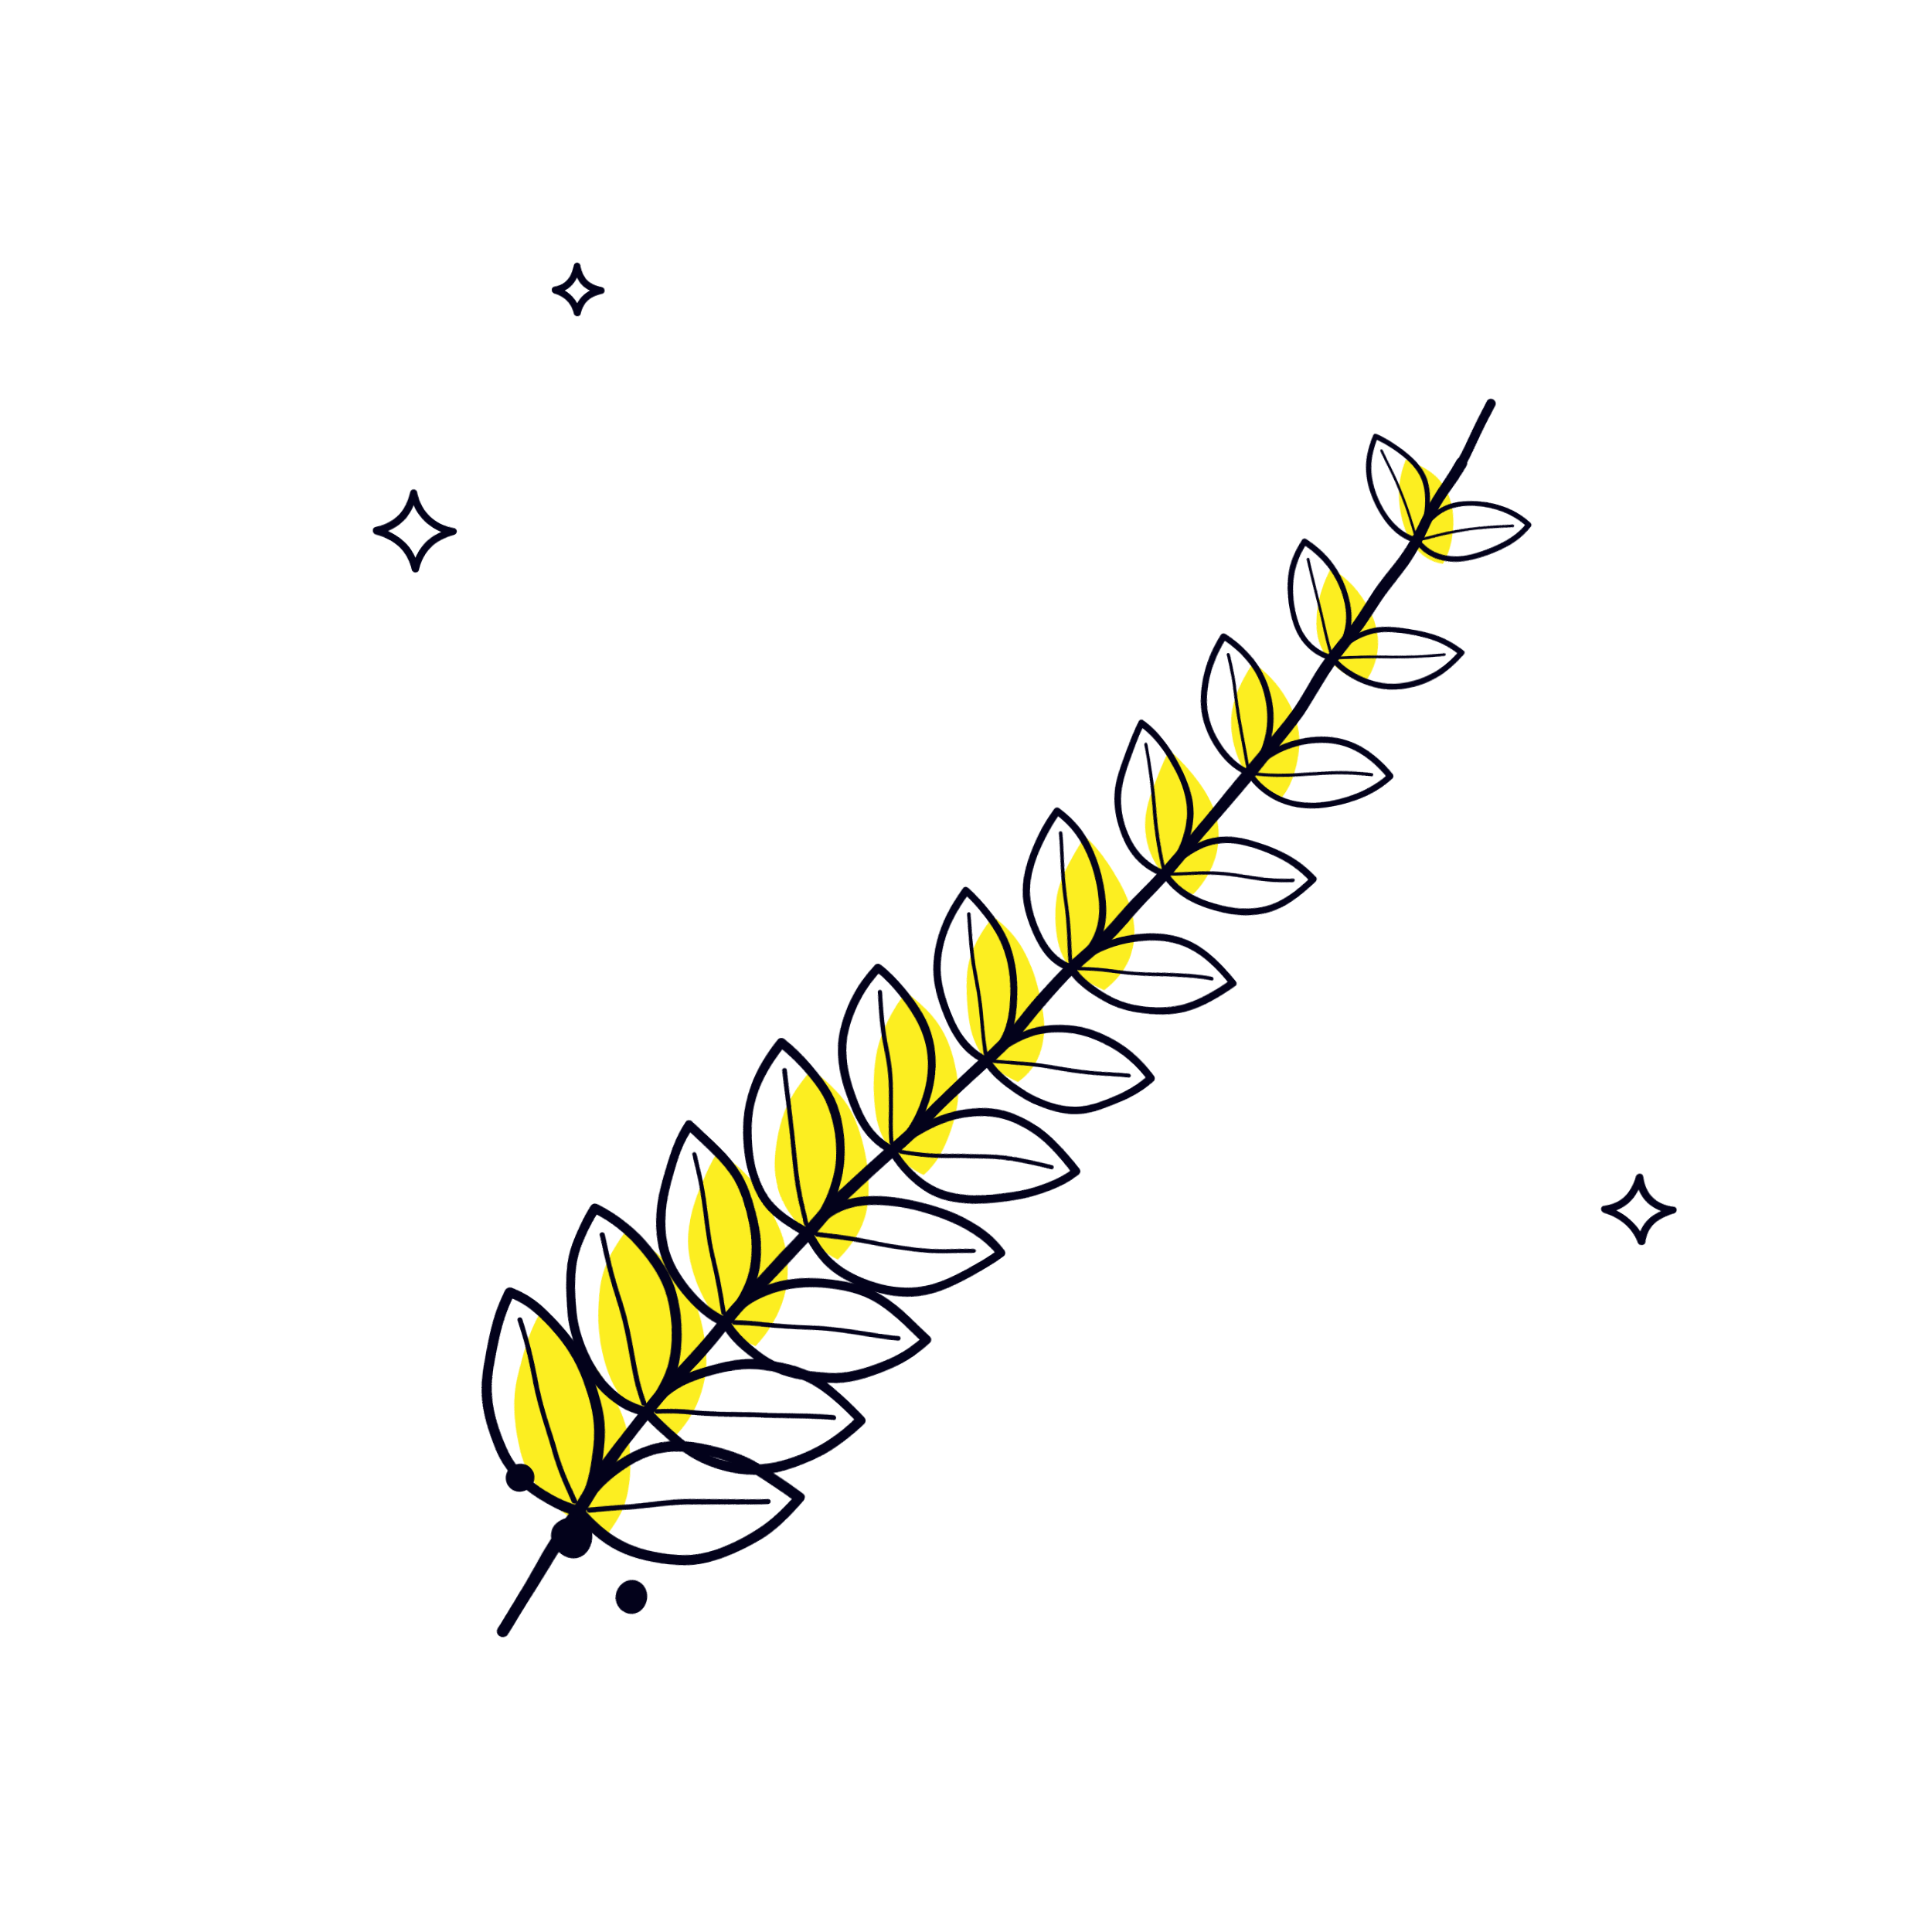
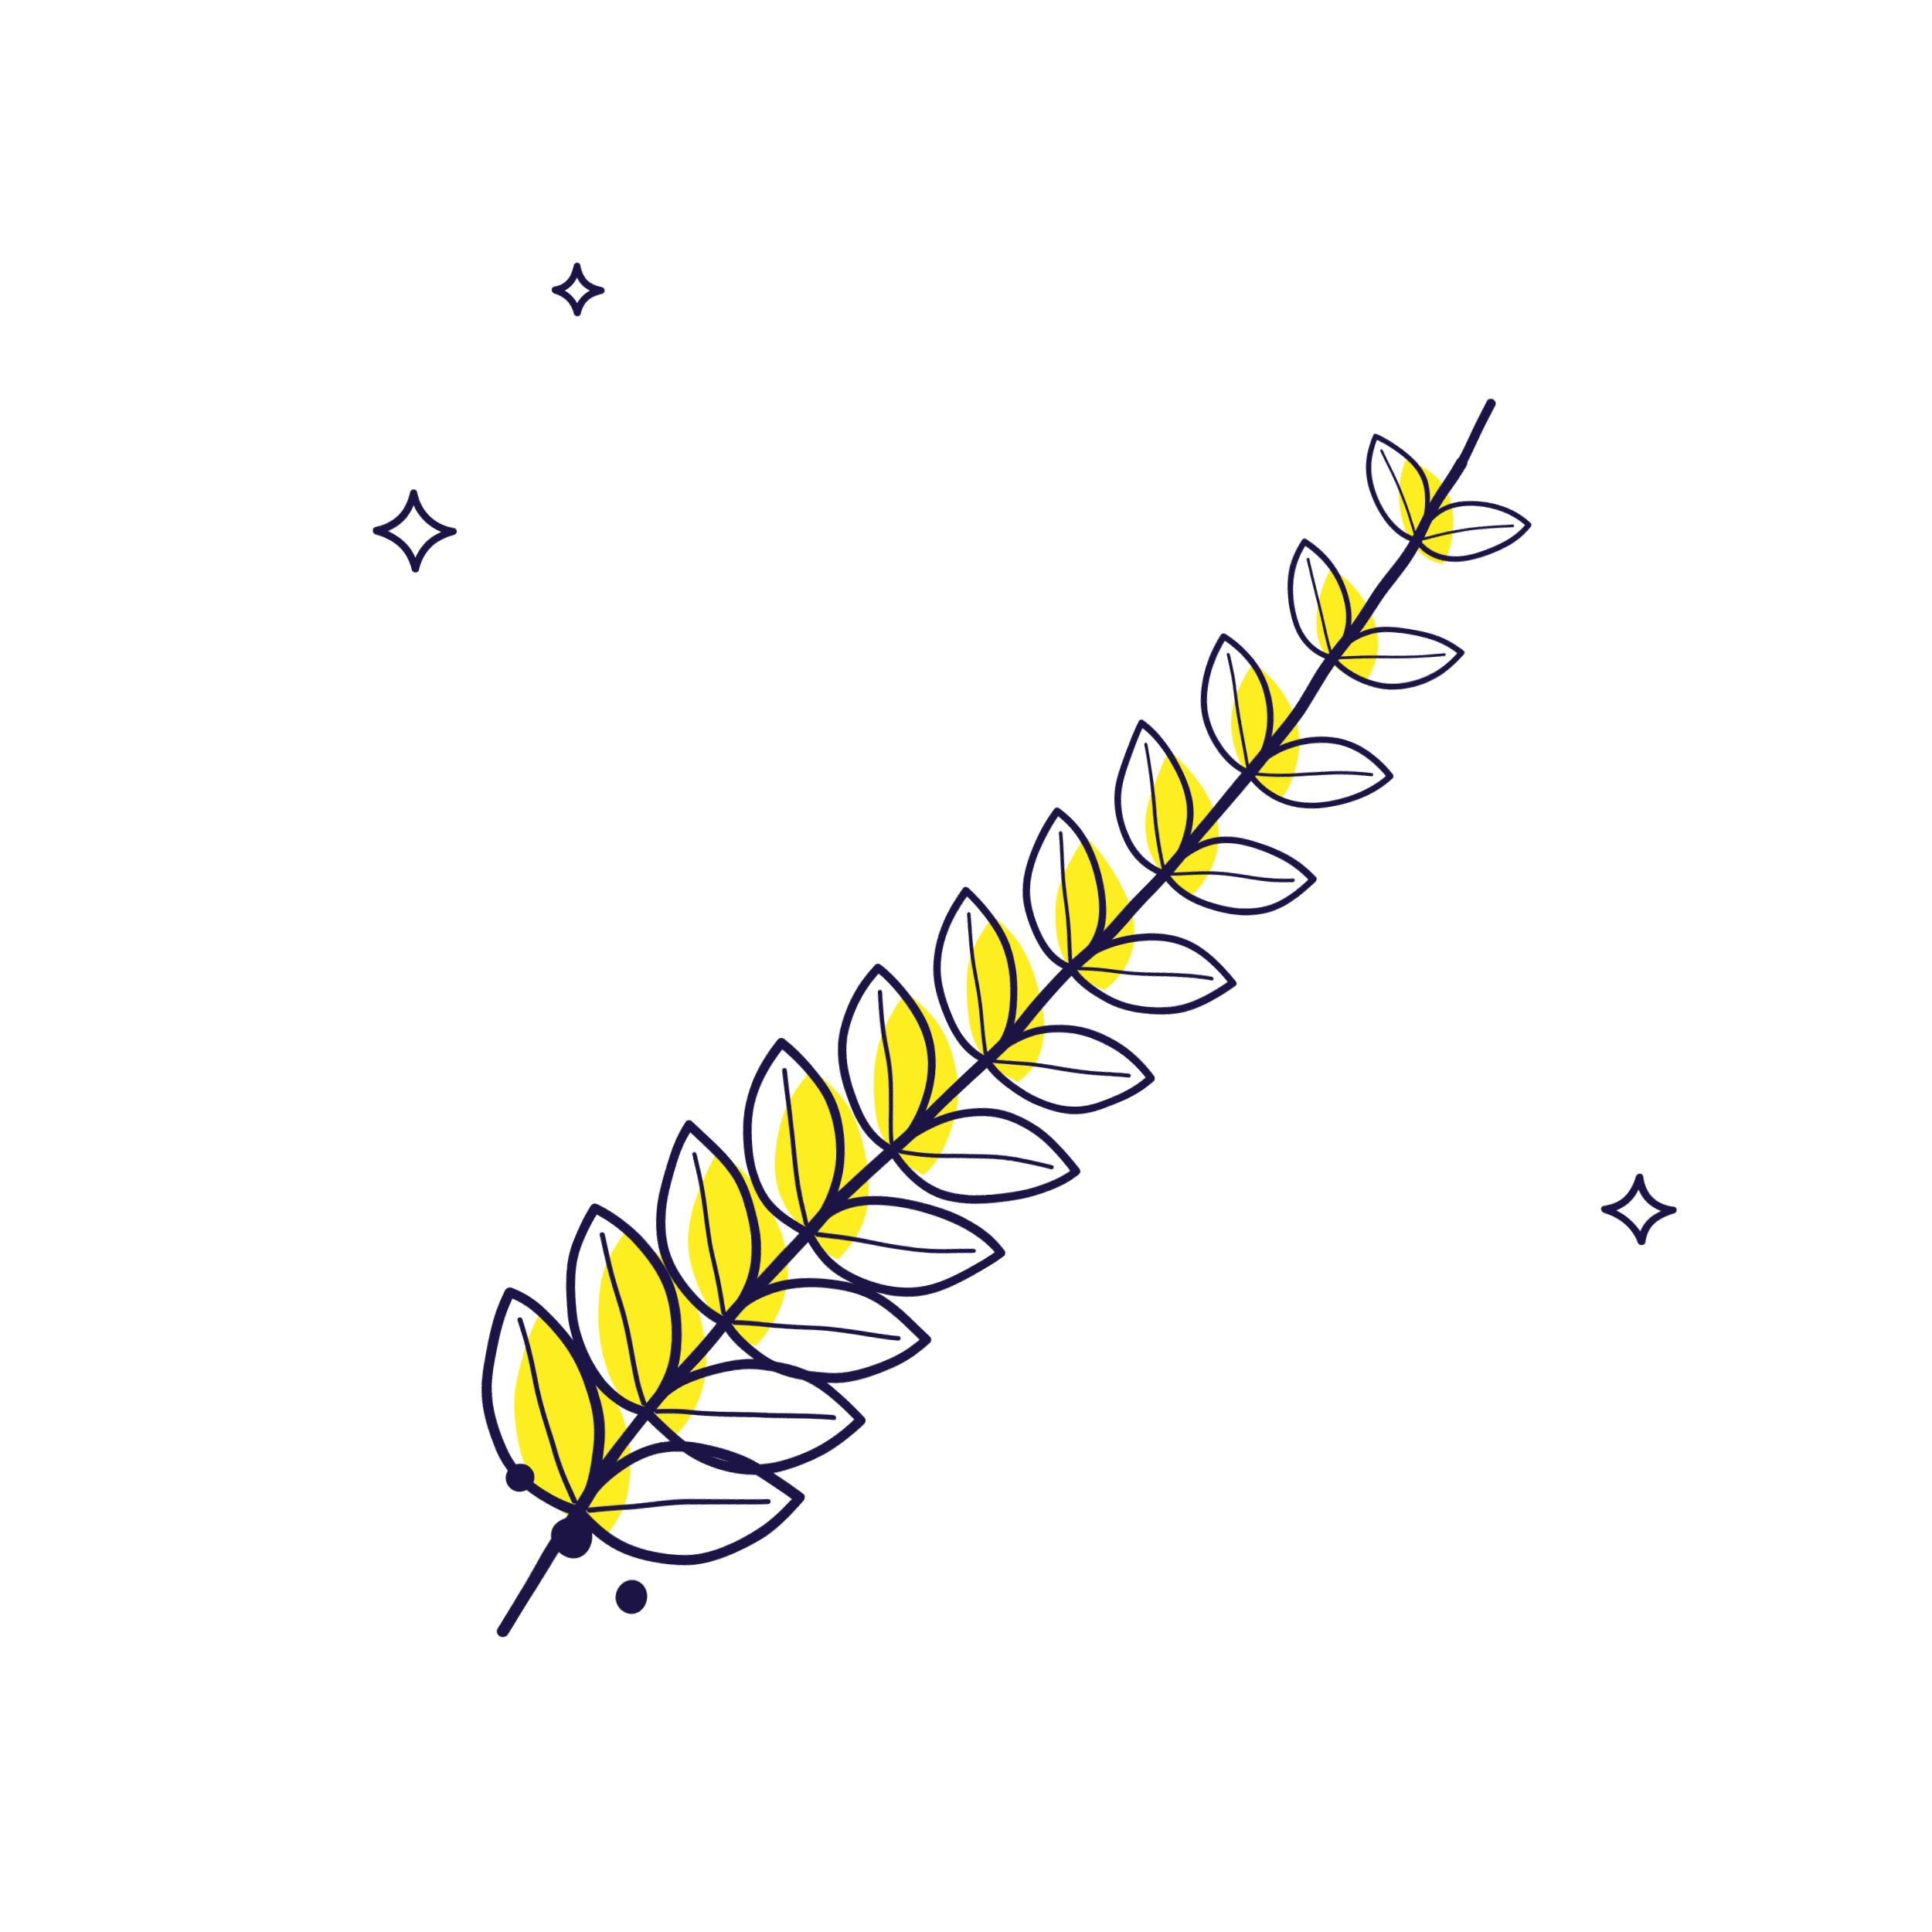
<svg xmlns="http://www.w3.org/2000/svg" viewBox="0 0 400 400" width="800" height="800">
  <defs>
    <filter id="mano" x="-4%" y="-4%" width="108%" height="108%">
      <feTurbulence type="fractalNoise" baseFrequency="0.035" numOctaves="2" seed="7" result="n" />
      <feDisplacementMap in="SourceGraphic" in2="n" scale="3.4" xChannelSelector="R" yChannelSelector="G" />
    </filter>
    <pattern id="trama" width="5" height="5" patternUnits="userSpaceOnUse" patternTransform="rotate(40)">
-       <line x1="0" y1="0" x2="0" y2="5" stroke="#03021b" stroke-width="1.1" />
+       <line x1="0" y1="0" x2="0" y2="5" stroke="#1b1444" stroke-width="1.1" />
    </pattern>
  </defs>
  <g filter="url(#mano)">
    <g transform="translate(6 5)" fill="#fcee21" stroke="none">
      <path d="M0,0 C8,-12 28,-16 44,0 C28,16 8,12 0,0 Z" transform="translate(119.16 312.76) rotate(-107.82) scale(1.06)" />
      <path d="M0,0 C8,-12 28,-16 44,0 C28,16 8,12 0,0 Z" transform="translate(133.93 292.81) rotate(-103.31) scale(1.01)" />
      <path d="M0,0 C8,-12 28,-16 44,0 C28,16 8,12 0,0 Z" transform="translate(150.1 273.86) rotate(-99.93) scale(0.95)" />
      <path d="M0,0 C8,-12 28,-16 44,0 C28,16 8,12 0,0 Z" transform="translate(167.38 255.51) rotate(-97.73) scale(0.9)" />
      <path d="M0,0 C8,-12 28,-16 44,0 C28,16 8,12 0,0 Z" transform="translate(185.44 237.37) rotate(-96.68) scale(0.85)" />
      <path d="M0,0 C8,-12 28,-16 44,0 C28,16 8,12 0,0 Z" transform="translate(203.98 219.08) rotate(-96.73) scale(0.79)" />
      <path d="M0,0 C8,-12 28,-16 44,0 C28,16 8,12 0,0 Z" transform="translate(222.7 200.24) rotate(-97.83) scale(0.74)" />
      <path d="M0,0 C8,-12 28,-16 44,0 C28,16 8,12 0,0 Z" transform="translate(241.27 180.47) rotate(-99.9) scale(0.69)" />
      <path d="M0,0 C8,-12 28,-16 44,0 C28,16 8,12 0,0 Z" transform="translate(259.39 159.38) rotate(-102.87) scale(0.64)" />
      <path d="M0,0 C8,-12 28,-16 44,0 C28,16 8,12 0,0 Z" transform="translate(276.75 136.61) rotate(-106.61) scale(0.58)" />
      <path d="M0,0 C8,-12 28,-16 44,0 C28,16 8,12 0,0 Z" transform="translate(293.04 111.75) rotate(-110.97) scale(0.53)" />
    </g>
    <g fill="url(#trama)" stroke="none" />
-     <g fill="none" stroke="#03021b" stroke-linecap="round" stroke-linejoin="round">
+     <g fill="none" stroke="#1b1444" stroke-linecap="round" stroke-linejoin="round">
      <path d="M104,338 C150,250 244,204 302,96" stroke-width="2.4" />
      <path d="M0,0 C8,-12 28,-16 44,0 C28,16 8,12 0,0 Z" transform="translate(119.16 312.76) rotate(-107.82) scale(1.06)" stroke-width="2" />
      <path d="M2,0 L38,0" transform="translate(119.16 312.76) rotate(-107.82) scale(1.06)" stroke-width="1" />
      <path d="M0,0 C8,-12 28,-16 44,0 C28,16 8,12 0,0 Z" transform="translate(119.16 312.76) rotate(-3.82) scale(1.06)" stroke-width="2" />
      <path d="M2,0 L38,0" transform="translate(119.16 312.76) rotate(-3.82) scale(1.06)" stroke-width="1" />
      <path d="M0,0 C8,-12 28,-16 44,0 C28,16 8,12 0,0 Z" transform="translate(133.93 292.81) rotate(-103.31) scale(1.01)" stroke-width="2" />
      <path d="M2,0 L38,0" transform="translate(133.93 292.81) rotate(-103.31) scale(1.01)" stroke-width="1" />
      <path d="M0,0 C8,-12 28,-16 44,0 C28,16 8,12 0,0 Z" transform="translate(133.93 292.81) rotate(0.69) scale(1.01)" stroke-width="2" />
      <path d="M2,0 L38,0" transform="translate(133.93 292.81) rotate(0.69) scale(1.01)" stroke-width="1" />
      <path d="M0,0 C8,-12 28,-16 44,0 C28,16 8,12 0,0 Z" transform="translate(150.1 273.86) rotate(-99.93) scale(0.95)" stroke-width="2" />
      <path d="M2,0 L38,0" transform="translate(150.1 273.86) rotate(-99.93) scale(0.95)" stroke-width="1" />
      <path d="M0,0 C8,-12 28,-16 44,0 C28,16 8,12 0,0 Z" transform="translate(150.1 273.86) rotate(4.07) scale(0.95)" stroke-width="2" />
      <path d="M2,0 L38,0" transform="translate(150.1 273.86) rotate(4.07) scale(0.95)" stroke-width="1" />
      <path d="M0,0 C8,-12 28,-16 44,0 C28,16 8,12 0,0 Z" transform="translate(167.38 255.51) rotate(-97.73) scale(0.9)" stroke-width="2" />
      <path d="M2,0 L38,0" transform="translate(167.38 255.51) rotate(-97.73) scale(0.9)" stroke-width="1" />
      <path d="M0,0 C8,-12 28,-16 44,0 C28,16 8,12 0,0 Z" transform="translate(167.38 255.51) rotate(6.27) scale(0.9)" stroke-width="2" />
      <path d="M2,0 L38,0" transform="translate(167.38 255.51) rotate(6.27) scale(0.9)" stroke-width="1" />
      <path d="M0,0 C8,-12 28,-16 44,0 C28,16 8,12 0,0 Z" transform="translate(185.44 237.37) rotate(-96.68) scale(0.85)" stroke-width="2" />
      <path d="M2,0 L38,0" transform="translate(185.44 237.37) rotate(-96.68) scale(0.85)" stroke-width="1" />
      <path d="M0,0 C8,-12 28,-16 44,0 C28,16 8,12 0,0 Z" transform="translate(185.44 237.37) rotate(7.32) scale(0.85)" stroke-width="2" />
      <path d="M2,0 L38,0" transform="translate(185.44 237.37) rotate(7.32) scale(0.85)" stroke-width="1" />
      <path d="M0,0 C8,-12 28,-16 44,0 C28,16 8,12 0,0 Z" transform="translate(203.98 219.08) rotate(-96.73) scale(0.79)" stroke-width="2" />
      <path d="M2,0 L38,0" transform="translate(203.98 219.08) rotate(-96.73) scale(0.79)" stroke-width="1" />
      <path d="M0,0 C8,-12 28,-16 44,0 C28,16 8,12 0,0 Z" transform="translate(203.98 219.08) rotate(7.27) scale(0.79)" stroke-width="2" />
      <path d="M2,0 L38,0" transform="translate(203.98 219.08) rotate(7.27) scale(0.79)" stroke-width="1" />
      <path d="M0,0 C8,-12 28,-16 44,0 C28,16 8,12 0,0 Z" transform="translate(222.7 200.24) rotate(-97.83) scale(0.74)" stroke-width="2" />
      <path d="M2,0 L38,0" transform="translate(222.7 200.24) rotate(-97.83) scale(0.74)" stroke-width="1" />
      <path d="M0,0 C8,-12 28,-16 44,0 C28,16 8,12 0,0 Z" transform="translate(222.7 200.24) rotate(6.17) scale(0.74)" stroke-width="2" />
      <path d="M2,0 L38,0" transform="translate(222.7 200.24) rotate(6.17) scale(0.74)" stroke-width="1" />
      <path d="M0,0 C8,-12 28,-16 44,0 C28,16 8,12 0,0 Z" transform="translate(241.27 180.47) rotate(-99.9) scale(0.69)" stroke-width="2" />
      <path d="M2,0 L38,0" transform="translate(241.27 180.47) rotate(-99.9) scale(0.69)" stroke-width="1" />
      <path d="M0,0 C8,-12 28,-16 44,0 C28,16 8,12 0,0 Z" transform="translate(241.27 180.47) rotate(4.1) scale(0.69)" stroke-width="2" />
      <path d="M2,0 L38,0" transform="translate(241.27 180.47) rotate(4.1) scale(0.69)" stroke-width="1" />
      <path d="M0,0 C8,-12 28,-16 44,0 C28,16 8,12 0,0 Z" transform="translate(259.39 159.38) rotate(-102.87) scale(0.64)" stroke-width="2" />
      <path d="M2,0 L38,0" transform="translate(259.39 159.38) rotate(-102.87) scale(0.64)" stroke-width="1" />
      <path d="M0,0 C8,-12 28,-16 44,0 C28,16 8,12 0,0 Z" transform="translate(259.39 159.38) rotate(1.13) scale(0.64)" stroke-width="2" />
      <path d="M2,0 L38,0" transform="translate(259.39 159.38) rotate(1.13) scale(0.64)" stroke-width="1" />
      <path d="M0,0 C8,-12 28,-16 44,0 C28,16 8,12 0,0 Z" transform="translate(276.75 136.61) rotate(-106.61) scale(0.58)" stroke-width="2" />
      <path d="M2,0 L38,0" transform="translate(276.75 136.61) rotate(-106.61) scale(0.58)" stroke-width="1" />
      <path d="M0,0 C8,-12 28,-16 44,0 C28,16 8,12 0,0 Z" transform="translate(276.75 136.61) rotate(-2.61) scale(0.58)" stroke-width="2" />
      <path d="M2,0 L38,0" transform="translate(276.75 136.61) rotate(-2.61) scale(0.58)" stroke-width="1" />
      <path d="M0,0 C8,-12 28,-16 44,0 C28,16 8,12 0,0 Z" transform="translate(293.04 111.75) rotate(-110.97) scale(0.53)" stroke-width="2" />
      <path d="M2,0 L38,0" transform="translate(293.04 111.75) rotate(-110.97) scale(0.53)" stroke-width="1" />
      <path d="M0,0 C8,-12 28,-16 44,0 C28,16 8,12 0,0 Z" transform="translate(293.04 111.75) rotate(-6.97) scale(0.53)" stroke-width="2" />
      <path d="M2,0 L38,0" transform="translate(293.04 111.75) rotate(-6.97) scale(0.53)" stroke-width="1" />
      <path d="M302,96 l6.62,-12.33" stroke-width="2" />
    </g>
-     <g fill="#03021b" stroke="none">
+     <g fill="#1b1444" stroke="none">
      <path d="M114,318 a4,4 0 1,0 8,0 a4,4 0 1,0 -8,0 Z" />
      <path d="M126.6,330 a3.4,3.4 0 1,0 6.8,0 a3.4,3.4 0 1,0 -6.8,0 Z" />
      <path d="M105,306 a3,3 0 1,0 6,0 a3,3 0 1,0 -6,0 Z" />
    </g>
-     <g fill="none" stroke="#03021b" stroke-width="1.5" stroke-linecap="round" stroke-linejoin="round">
+     <g fill="none" stroke="#1b1444" stroke-width="1.5" stroke-linecap="round" stroke-linejoin="round">
      <path d="M86,102 Q87.44,108.56 94,110 Q87.44,111.44 86,118 Q84.56,111.44 78,110 Q84.56,108.56 86,102 Z" />
      <path d="M340,243 Q341.26,248.74 347,250 Q341.26,251.26 340,257 Q338.74,251.26 333,250 Q338.74,248.74 340,243 Z" />
      <path d="M120,55 Q120.9,59.1 125,60 Q120.9,60.9 120,65 Q119.1,60.9 115,60 Q119.1,59.1 120,55 Z" />
    </g>
  </g>
</svg>
